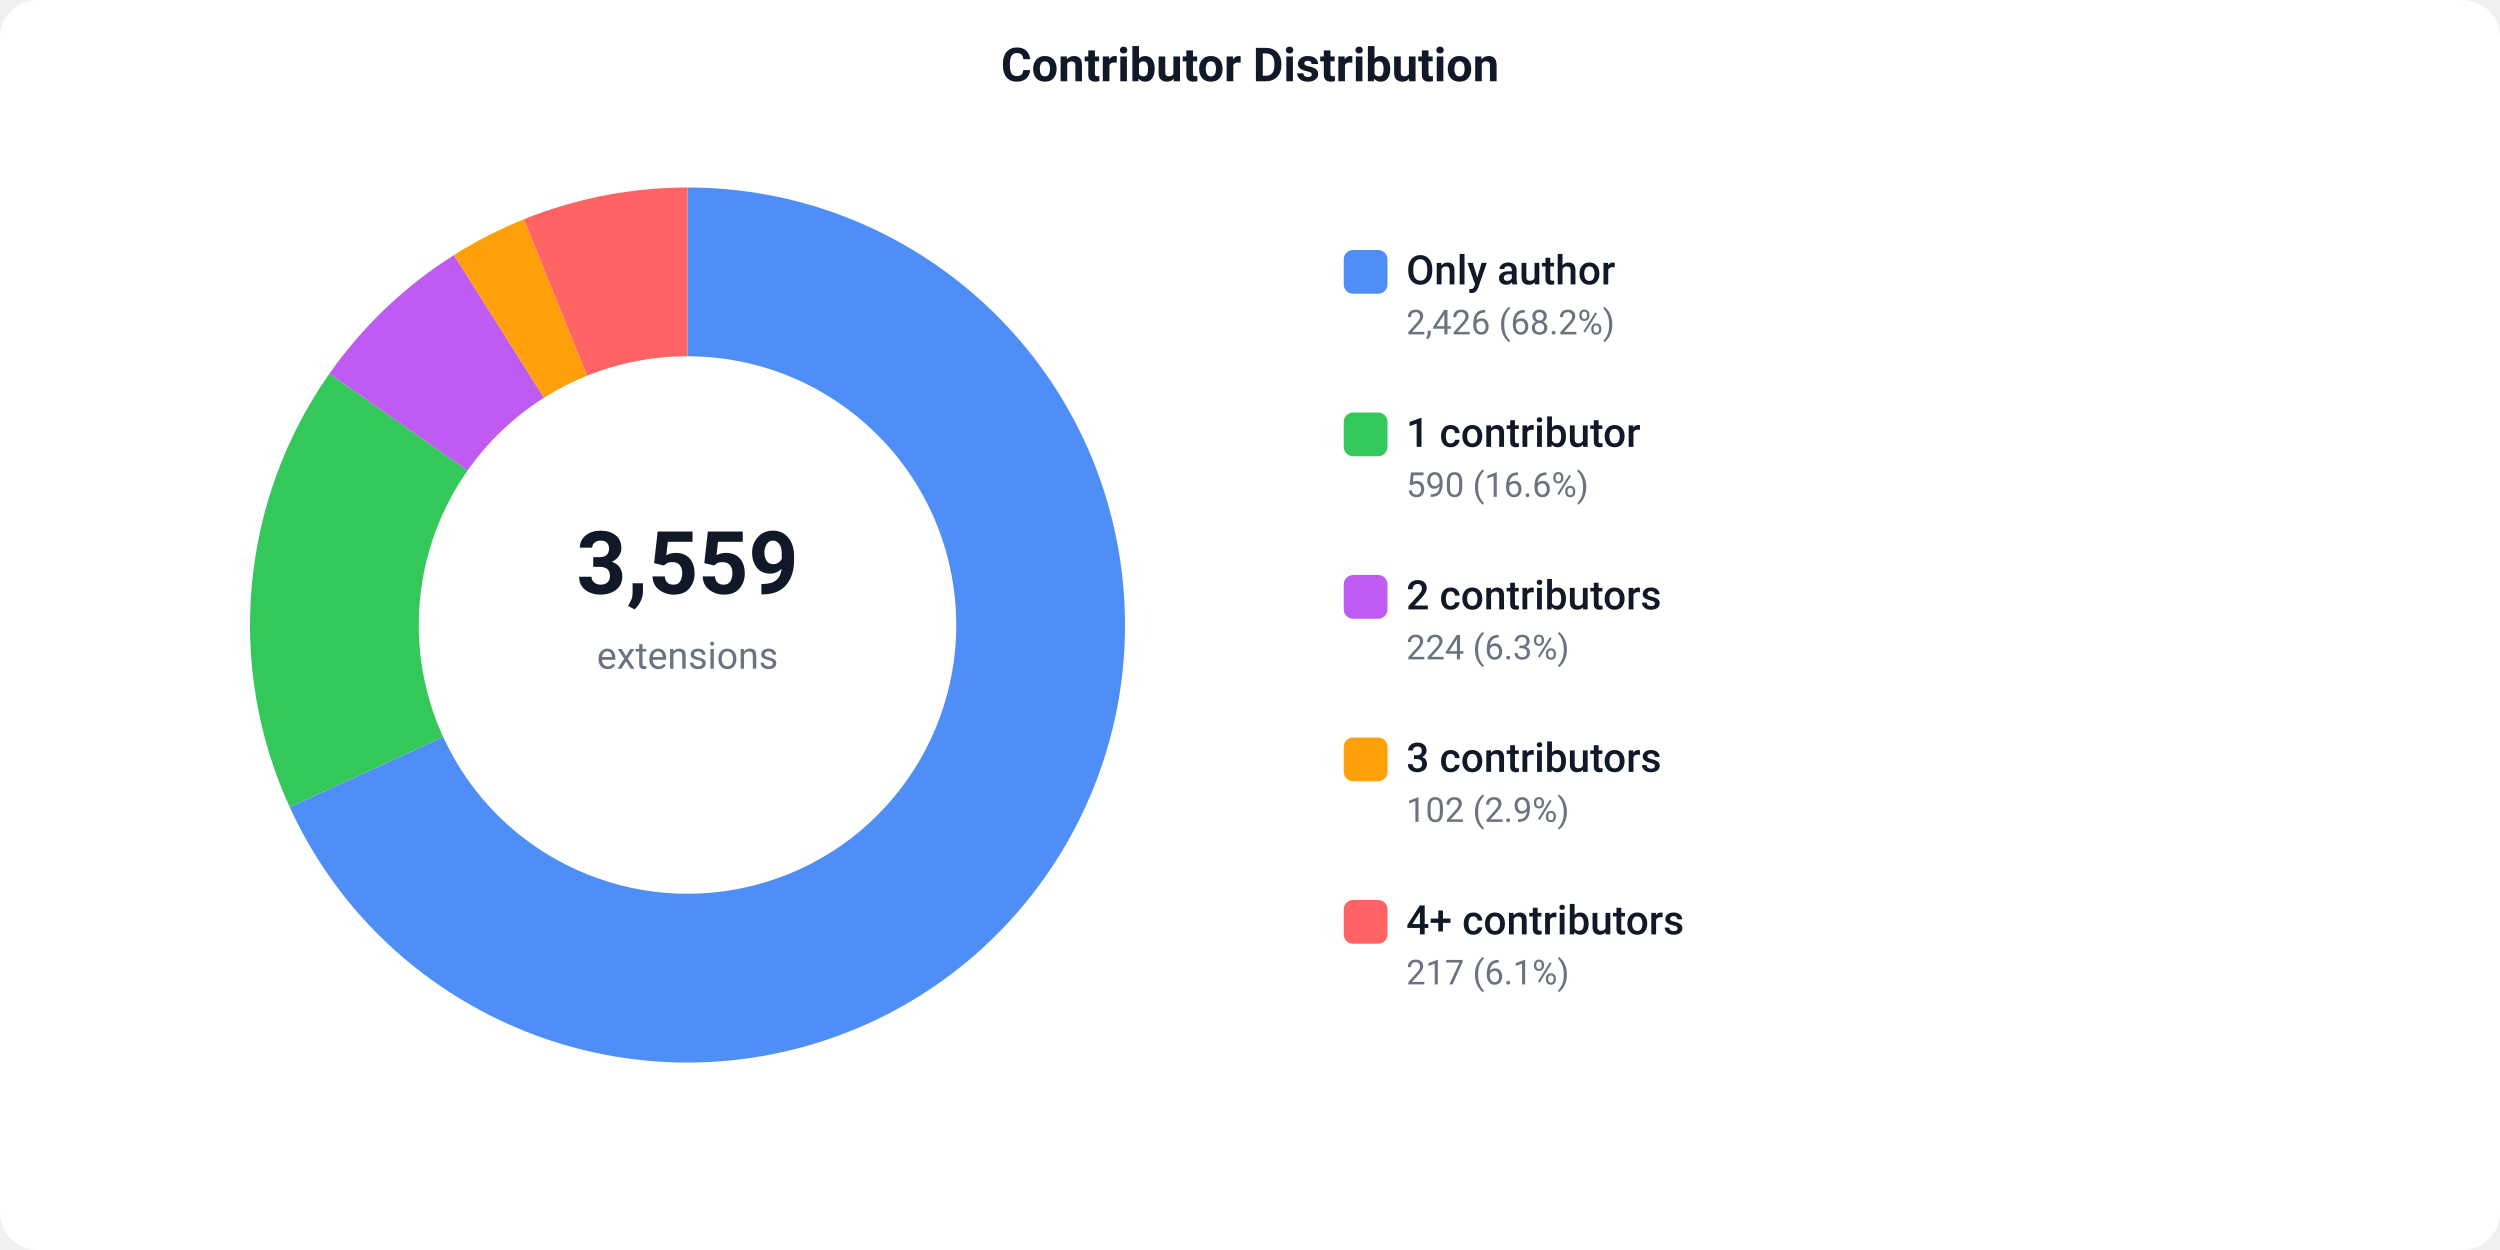
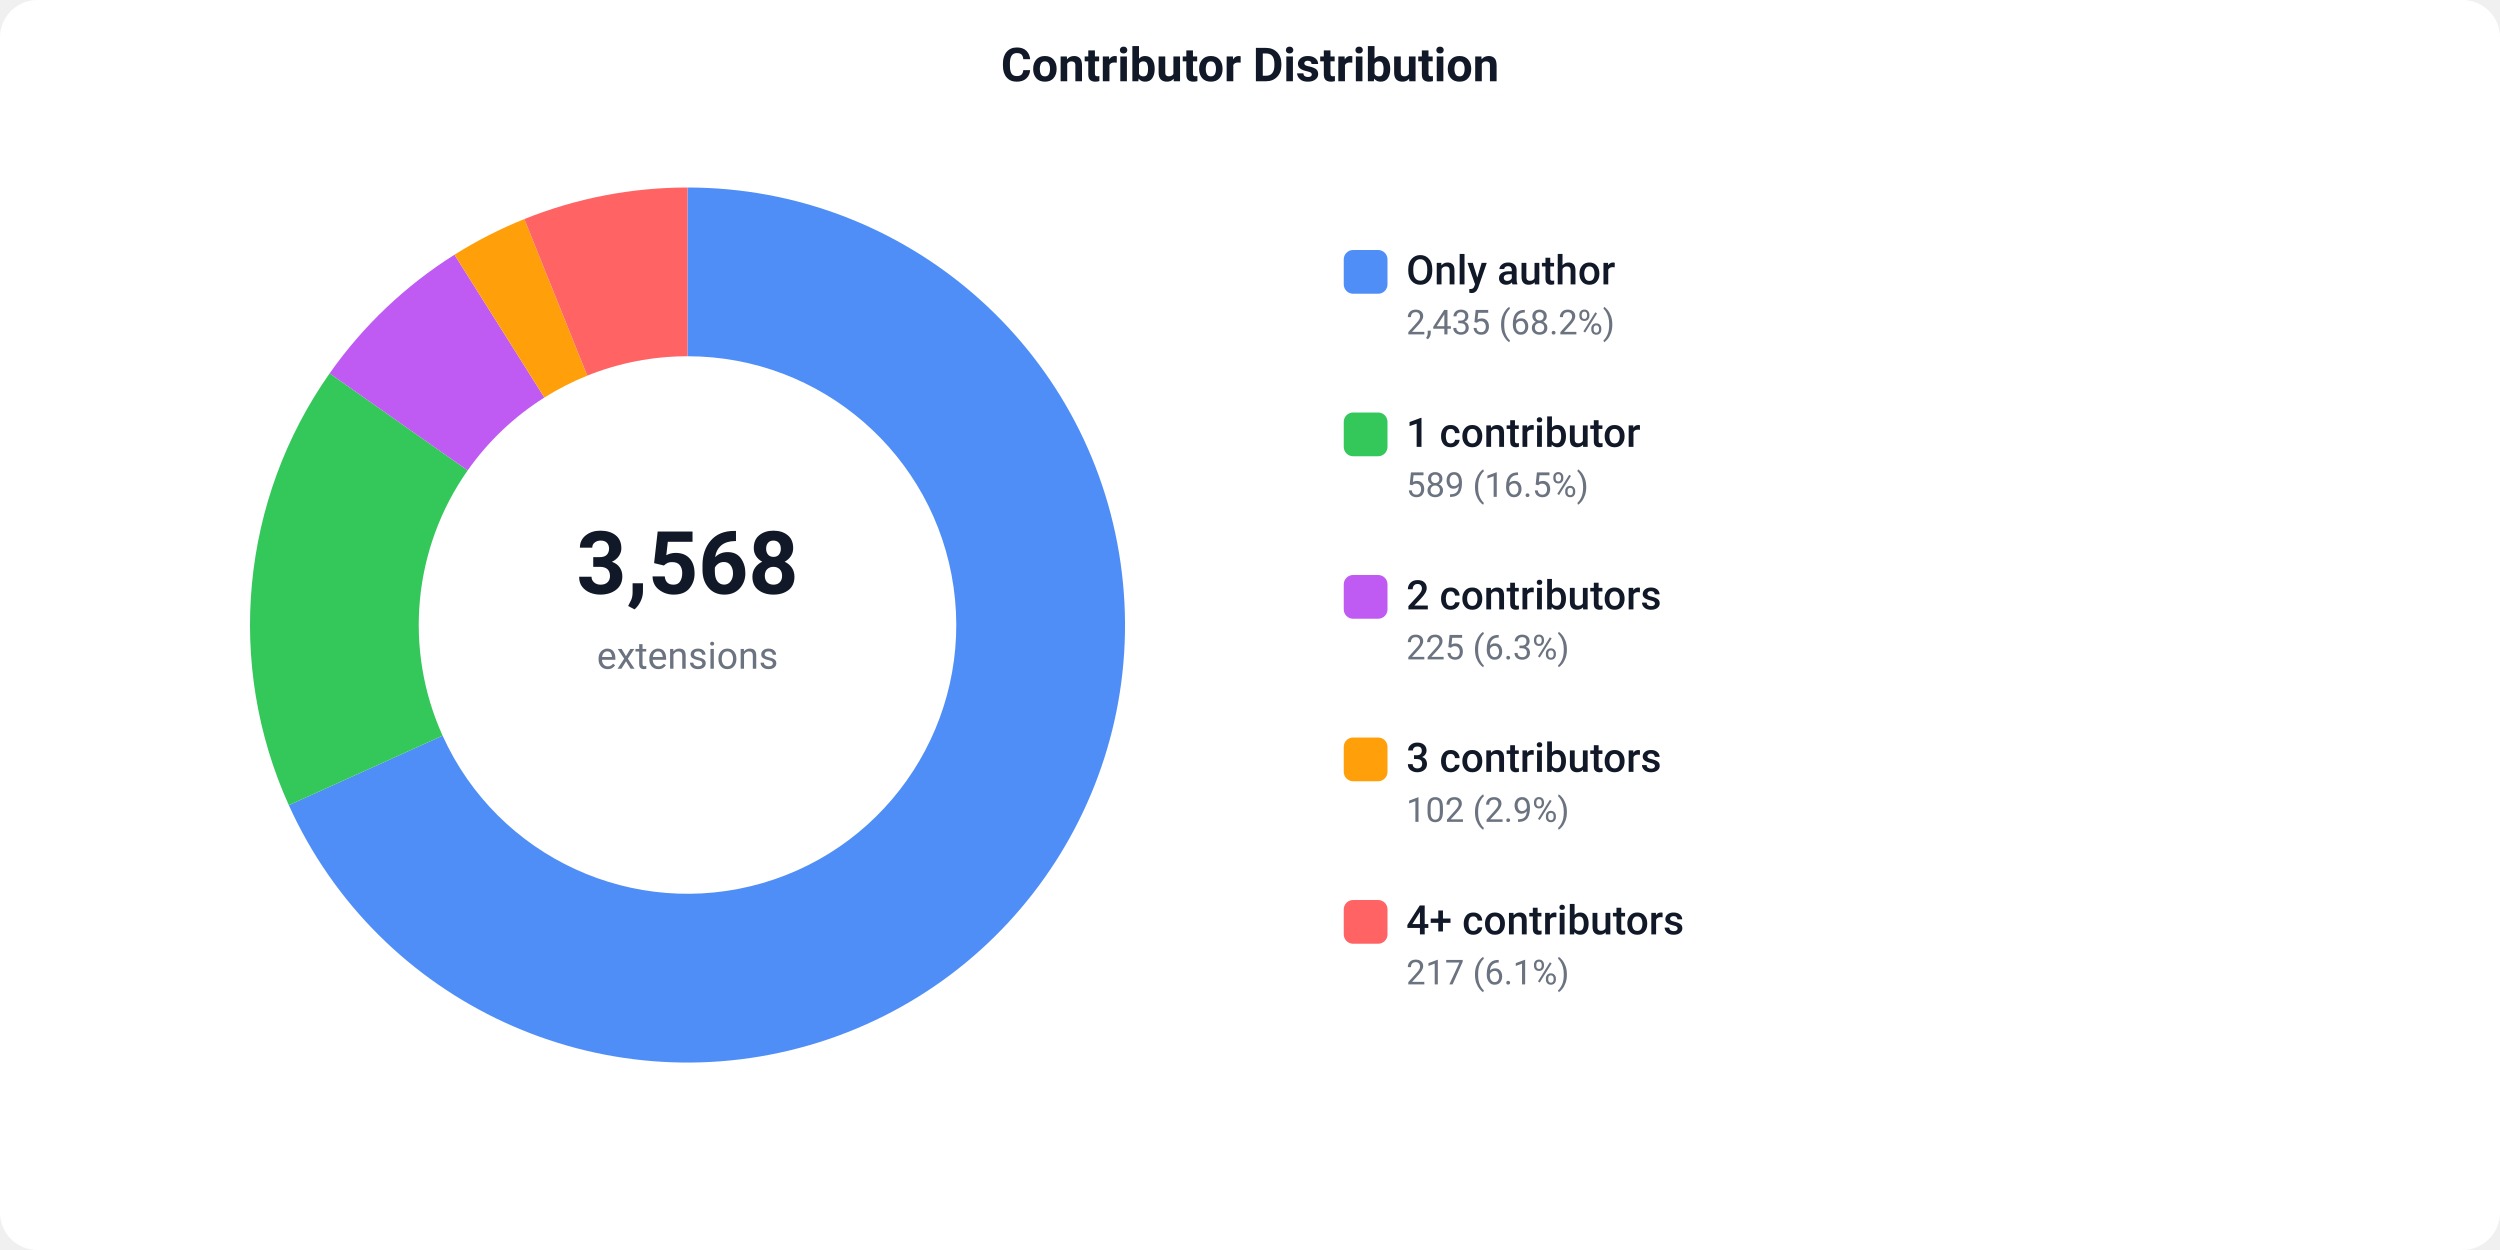
<svg xmlns="http://www.w3.org/2000/svg" width="800" height="400" viewBox="0 0 800 400">
  <defs>
    <style>text { font-family: -apple-system, BlinkMacSystemFont, 'Segoe UI', Roboto, sans-serif; }</style>
  </defs>
  <rect width="800" height="400" fill="#ffffff" rx="12" />
  <text x="400" y="26" text-anchor="middle" font-size="15" font-weight="600" fill="#111827">Contributor Distribution</text>
-   <path d="M 220.00 60.00 A 140 140 0 1 1 92.71 258.29 L 141.81 235.81 A 86 86 0 1 0 220.00 114.00 Z" fill="#4F8EF7" />
-   <path d="M 92.71 258.29 A 140 140 0 0 1 105.42 119.55 L 149.62 150.58 A 86 86 0 0 0 141.81 235.81 Z" fill="#34C759" />
-   <path d="M 105.42 119.55 A 140 140 0 0 1 145.26 81.62 L 174.09 127.28 A 86 86 0 0 0 149.62 150.58 Z" fill="#BF5AF2" />
-   <path d="M 145.26 81.62 A 140 140 0 0 1 167.67 70.15 L 187.85 120.23 A 86 86 0 0 0 174.09 127.28 Z" fill="#FF9F0A" />
-   <path d="M 167.67 70.15 A 140 140 0 0 1 220.00 60.00 L 220.00 114.00 A 86 86 0 0 0 187.85 120.23 Z" fill="#FF6363" />
-   <text x="220" y="190" text-anchor="middle" font-size="28" font-weight="700" fill="#111827">3,559</text>
+   <path d="M 220.00 60.00 A 140 140 0 1 1 92.42 257.65 L 141.63 235.41 A 86 86 0 1 0 220.00 114.00 Z" fill="#4F8EF7" />
+   <path d="M 92.42 257.65 A 140 140 0 0 1 105.48 119.48 L 149.65 150.53 A 86 86 0 0 0 141.63 235.41 Z" fill="#34C759" />
+   <path d="M 105.48 119.48 A 140 140 0 0 1 145.43 81.51 L 174.19 127.22 A 86 86 0 0 0 149.65 150.53 Z" fill="#BF5AF2" />
+   <path d="M 145.43 81.51 A 140 140 0 0 1 167.79 70.10 L 187.93 120.20 A 86 86 0 0 0 174.19 127.22 Z" fill="#FF9F0A" />
+   <path d="M 167.79 70.10 A 140 140 0 0 1 220.00 60.00 L 220.00 114.00 A 86 86 0 0 0 187.93 120.20 Z" fill="#FF6363" />
+   <text x="220" y="190" text-anchor="middle" font-size="28" font-weight="700" fill="#111827">3,568</text>
  <text x="220" y="214" text-anchor="middle" font-size="12" fill="#6b7280">extensions</text>
  <rect x="430" y="80" width="14" height="14" fill="#4F8EF7" rx="3" />
  <text x="450" y="91" font-size="13" font-weight="500" fill="#111827">Only author</text>
-   <text x="450" y="107" font-size="11" fill="#6b7280">2,426 (68.2%)</text>
+   <text x="450" y="107" font-size="11" fill="#6b7280">2,435 (68.2%)</text>
  <rect x="430" y="132" width="14" height="14" fill="#34C759" rx="3" />
  <text x="450" y="143" font-size="13" font-weight="500" fill="#111827">1 contributor</text>
-   <text x="450" y="159" font-size="11" fill="#6b7280">590 (16.6%)</text>
+   <text x="450" y="159" font-size="11" fill="#6b7280">589 (16.5%)</text>
  <rect x="430" y="184" width="14" height="14" fill="#BF5AF2" rx="3" />
  <text x="450" y="195" font-size="13" font-weight="500" fill="#111827">2 contributors</text>
-   <text x="450" y="211" font-size="11" fill="#6b7280">224 (6.3%)</text>
+   <text x="450" y="211" font-size="11" fill="#6b7280">225 (6.3%)</text>
  <rect x="430" y="236" width="14" height="14" fill="#FF9F0A" rx="3" />
  <text x="450" y="247" font-size="13" font-weight="500" fill="#111827">3 contributors</text>
  <text x="450" y="263" font-size="11" fill="#6b7280">102 (2.9%)</text>
  <rect x="430" y="288" width="14" height="14" fill="#FF6363" rx="3" />
  <text x="450" y="299" font-size="13" font-weight="500" fill="#111827">4+ contributors</text>
  <text x="450" y="315" font-size="11" fill="#6b7280">217 (6.1%)</text>
</svg>
